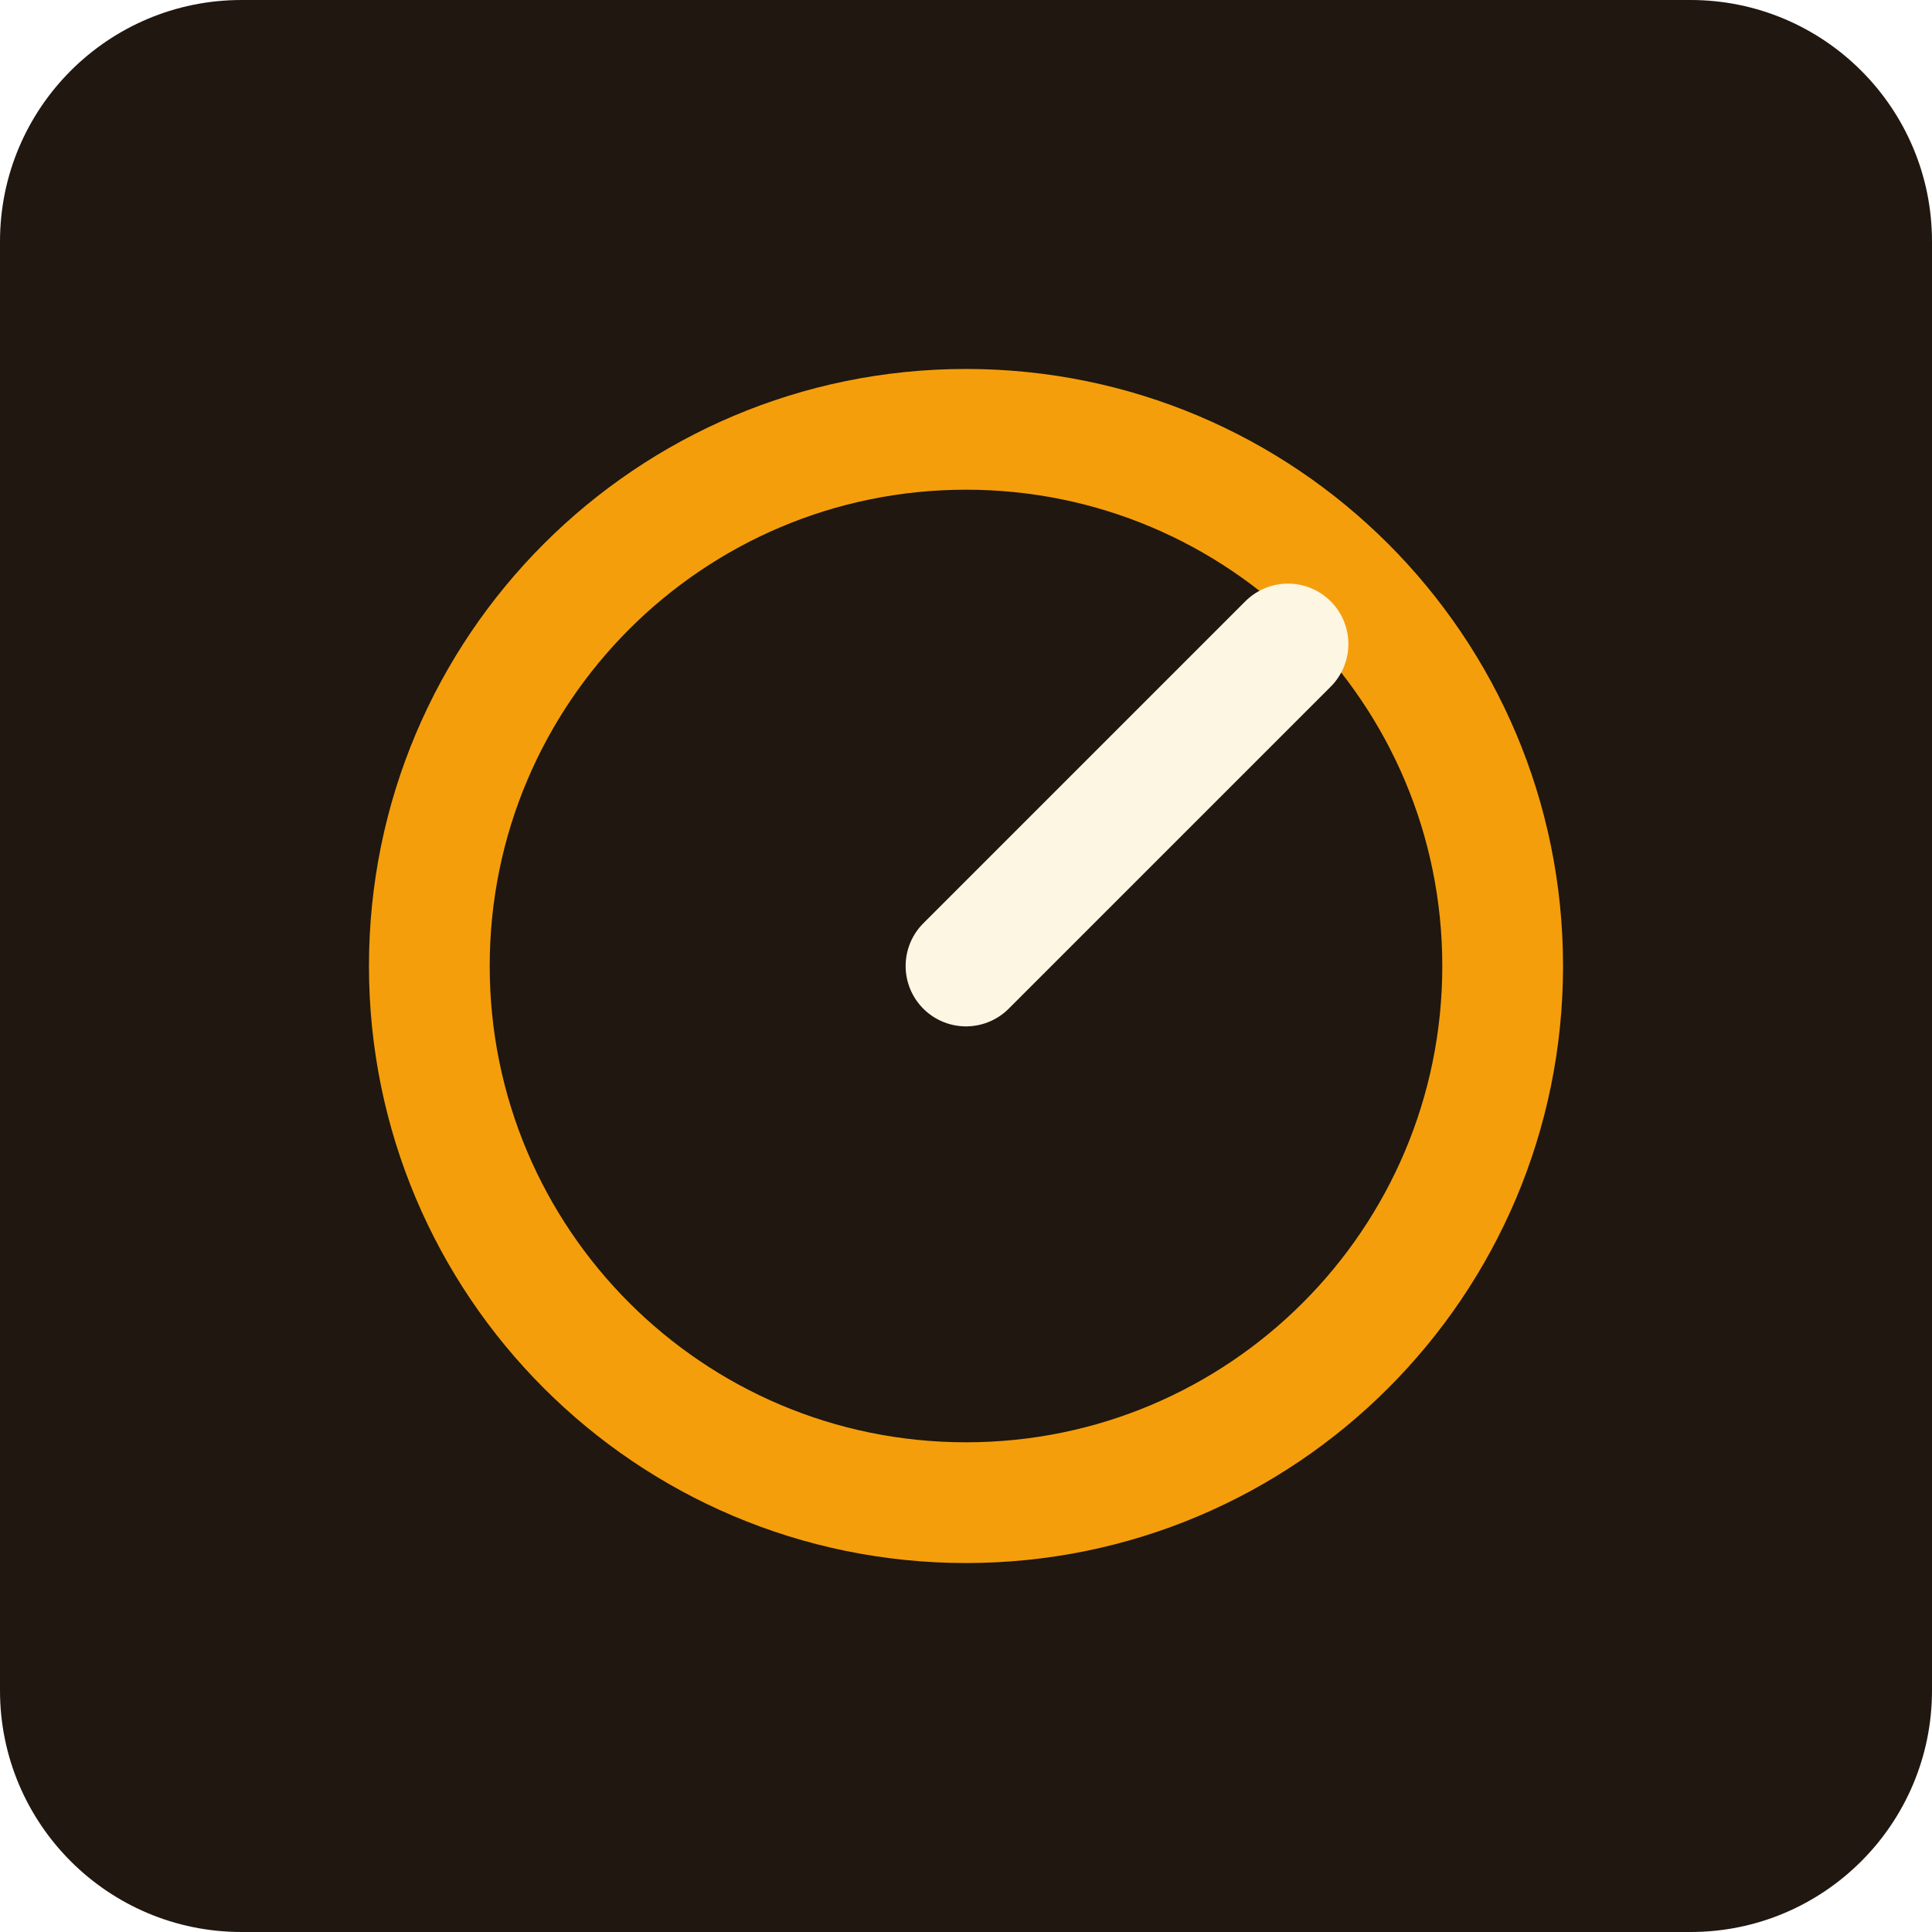
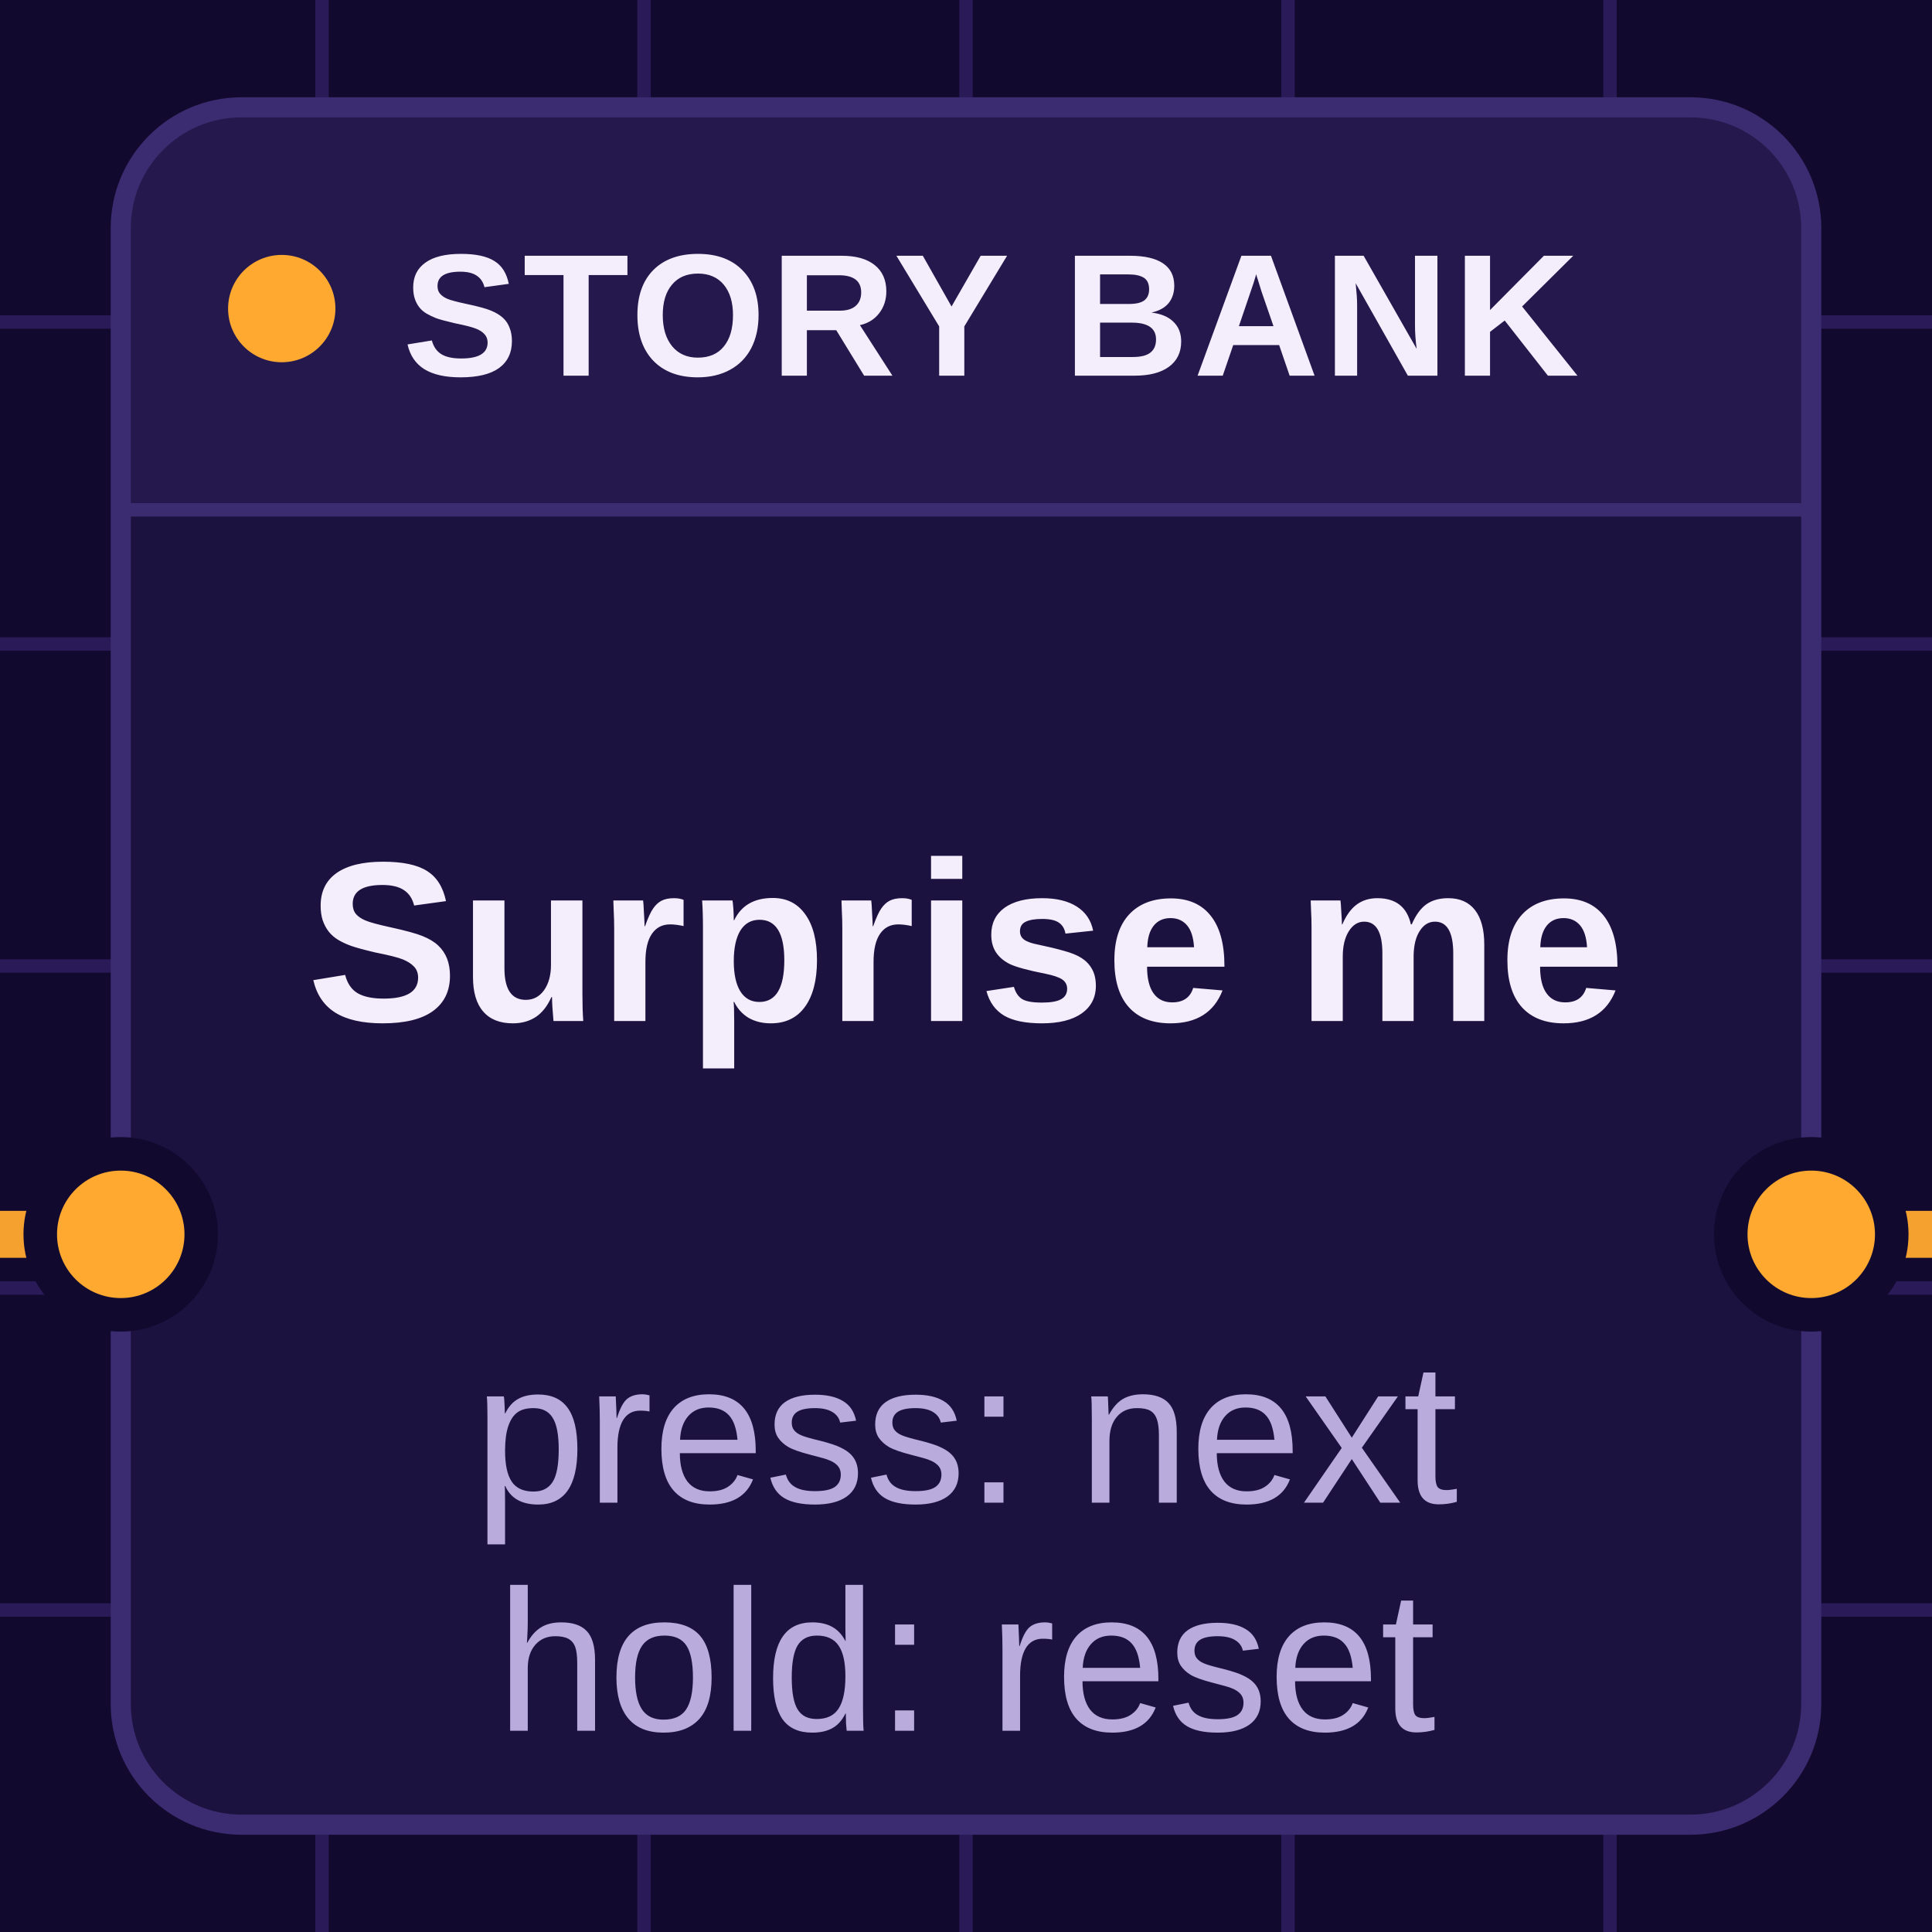
<svg xmlns="http://www.w3.org/2000/svg" width="144" height="144" viewBox="0 0 144 144">
-   <rect width="144" height="144" rx="18" fill="#1F1710" />
-   <circle cx="72" cy="72" r="40" fill="none" stroke="#F59E0B" stroke-width="9" />
-   <line x1="72" y1="72" x2="96" y2="48" stroke="#FDF6E3" stroke-width="9" stroke-linecap="round" />
+   <rect width="144" height="144" fill="#12092F" />
+   <path d="M24 0V144M48 0V144M72 0V144M96 0V144M120 0V144M0 24H144M0 48H144M0 72H144M0 96H144M0 120H144" stroke="#483088" stroke-opacity="0.45" stroke-width="1" fill="none" />
+   <line x1="0" y1="92" x2="144" y2="92" stroke="#12092F" stroke-width="7" />
+   <line x1="0" y1="92" x2="144" y2="92" stroke="#FFA931" stroke-width="3.5" stroke-opacity="0.95" />
+   <g>
+     <rect x="9" y="8" width="126" height="128" rx="9" fill="#1C1240" />
+     <path d="M9 38V17Q9 8 18 8H126Q135 8 135 17V38Z" fill="#24184C" />
+     <line x1="9" y1="38" x2="135" y2="38" stroke="#3B2B70" stroke-width="1" />
+     <circle cx="21" cy="23" r="4" fill="#FFA931" />
+     <text x="30.0" y="28.0" font-family="Segoe UI, Arial, sans-serif" font-size="13" font-weight="700" fill="#F4EDFB" letter-spacing="0.3">STORY BANK</text>
+     <text x="72.0" y="76.1" font-family="Segoe UI, Arial, sans-serif" font-size="17" font-weight="700" fill="#F4EDFB" text-anchor="middle">Surprise me</text>
+     <text x="72.0" y="112.0" font-family="Segoe UI, Arial, sans-serif" font-size="15" fill="#B9ACDC" text-anchor="middle">press: next</text>
+     <text x="72.0" y="129.0" font-family="Segoe UI, Arial, sans-serif" font-size="15" fill="#B9ACDC" text-anchor="middle">hold: reset</text>
+   </g>
+   <rect x="9" y="8" width="126" height="128" rx="9" fill="none" stroke="#3B2B70" stroke-width="1.5" />
+   <circle cx="9" cy="92" r="6" fill="#FFA931" stroke="#12092F" stroke-width="2.5" />
+   <circle cx="135" cy="92" r="6" fill="#FFA931" stroke="#12092F" stroke-width="2.5" />
</svg>
